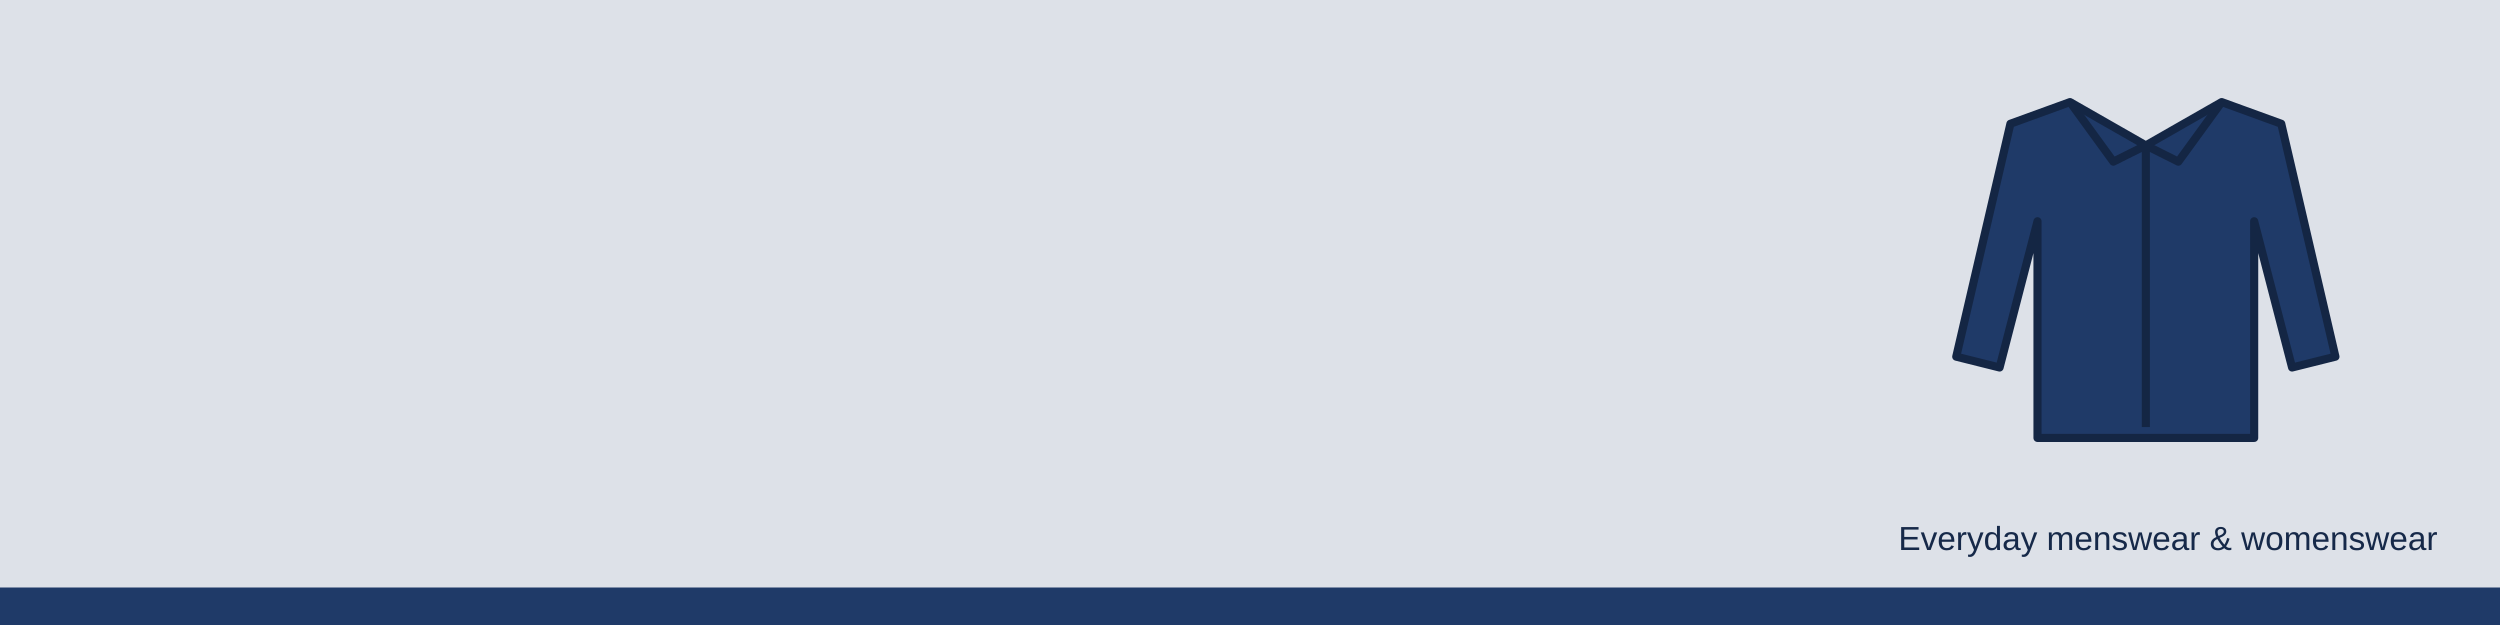
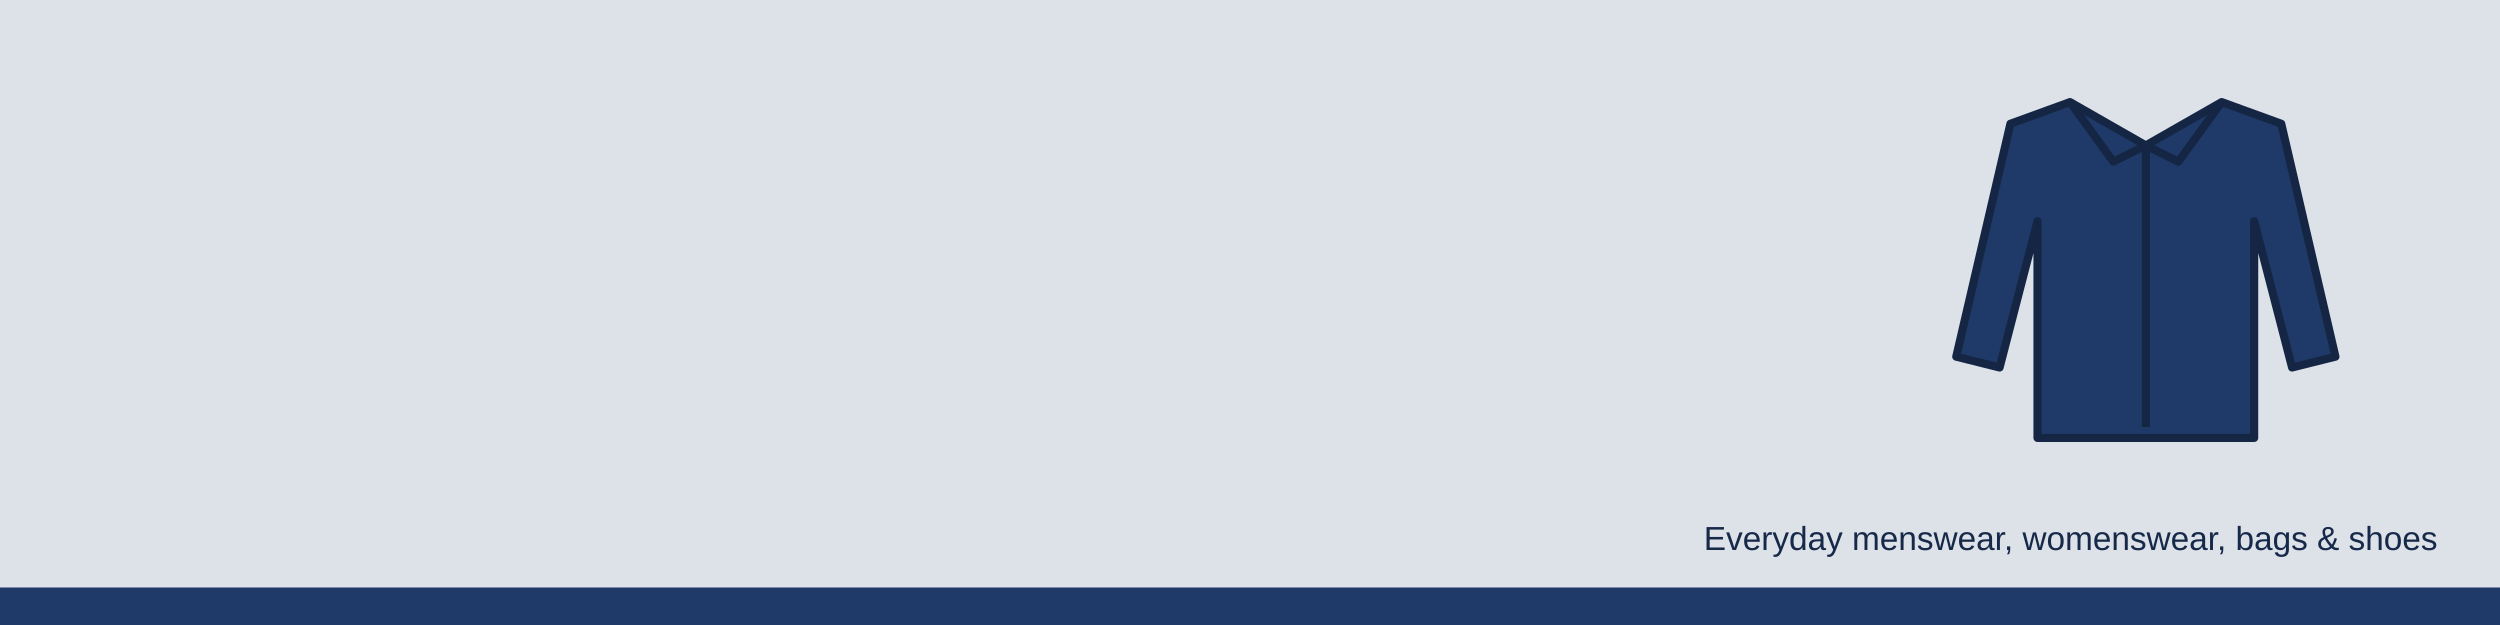
<svg xmlns="http://www.w3.org/2000/svg" viewBox="0 0 1200 300" width="1200" height="300">
  <rect width="1200" height="300" fill="#dde1e8" />
  <rect y="282" width="1200" height="18" fill="#1f3a68" />
  <g transform="translate(900 10) scale(1.3)">
    <g fill="#1f3a68" stroke="#142644" stroke-width="3" stroke-linejoin="round">
      <path d="M72 30 50 38 30 124l16 4 14-54v80h80V74l14 54 16-4-20-86-22-8-28 16Z" />
      <path d="M72 30l16 22 12-6 12 6 16-22M100 46v104" fill="none" />
    </g>
  </g>
-   <text x="1170" y="264" text-anchor="end" font-family="Arial,sans-serif" font-size="16" fill="#162949">Everyday menswear &amp; womenswear</text>
+   <text x="1170" y="264" text-anchor="end" font-family="Arial,sans-serif" font-size="16" fill="#162949">Everyday menswear, womenswear, bags &amp; shoes</text>
</svg>
